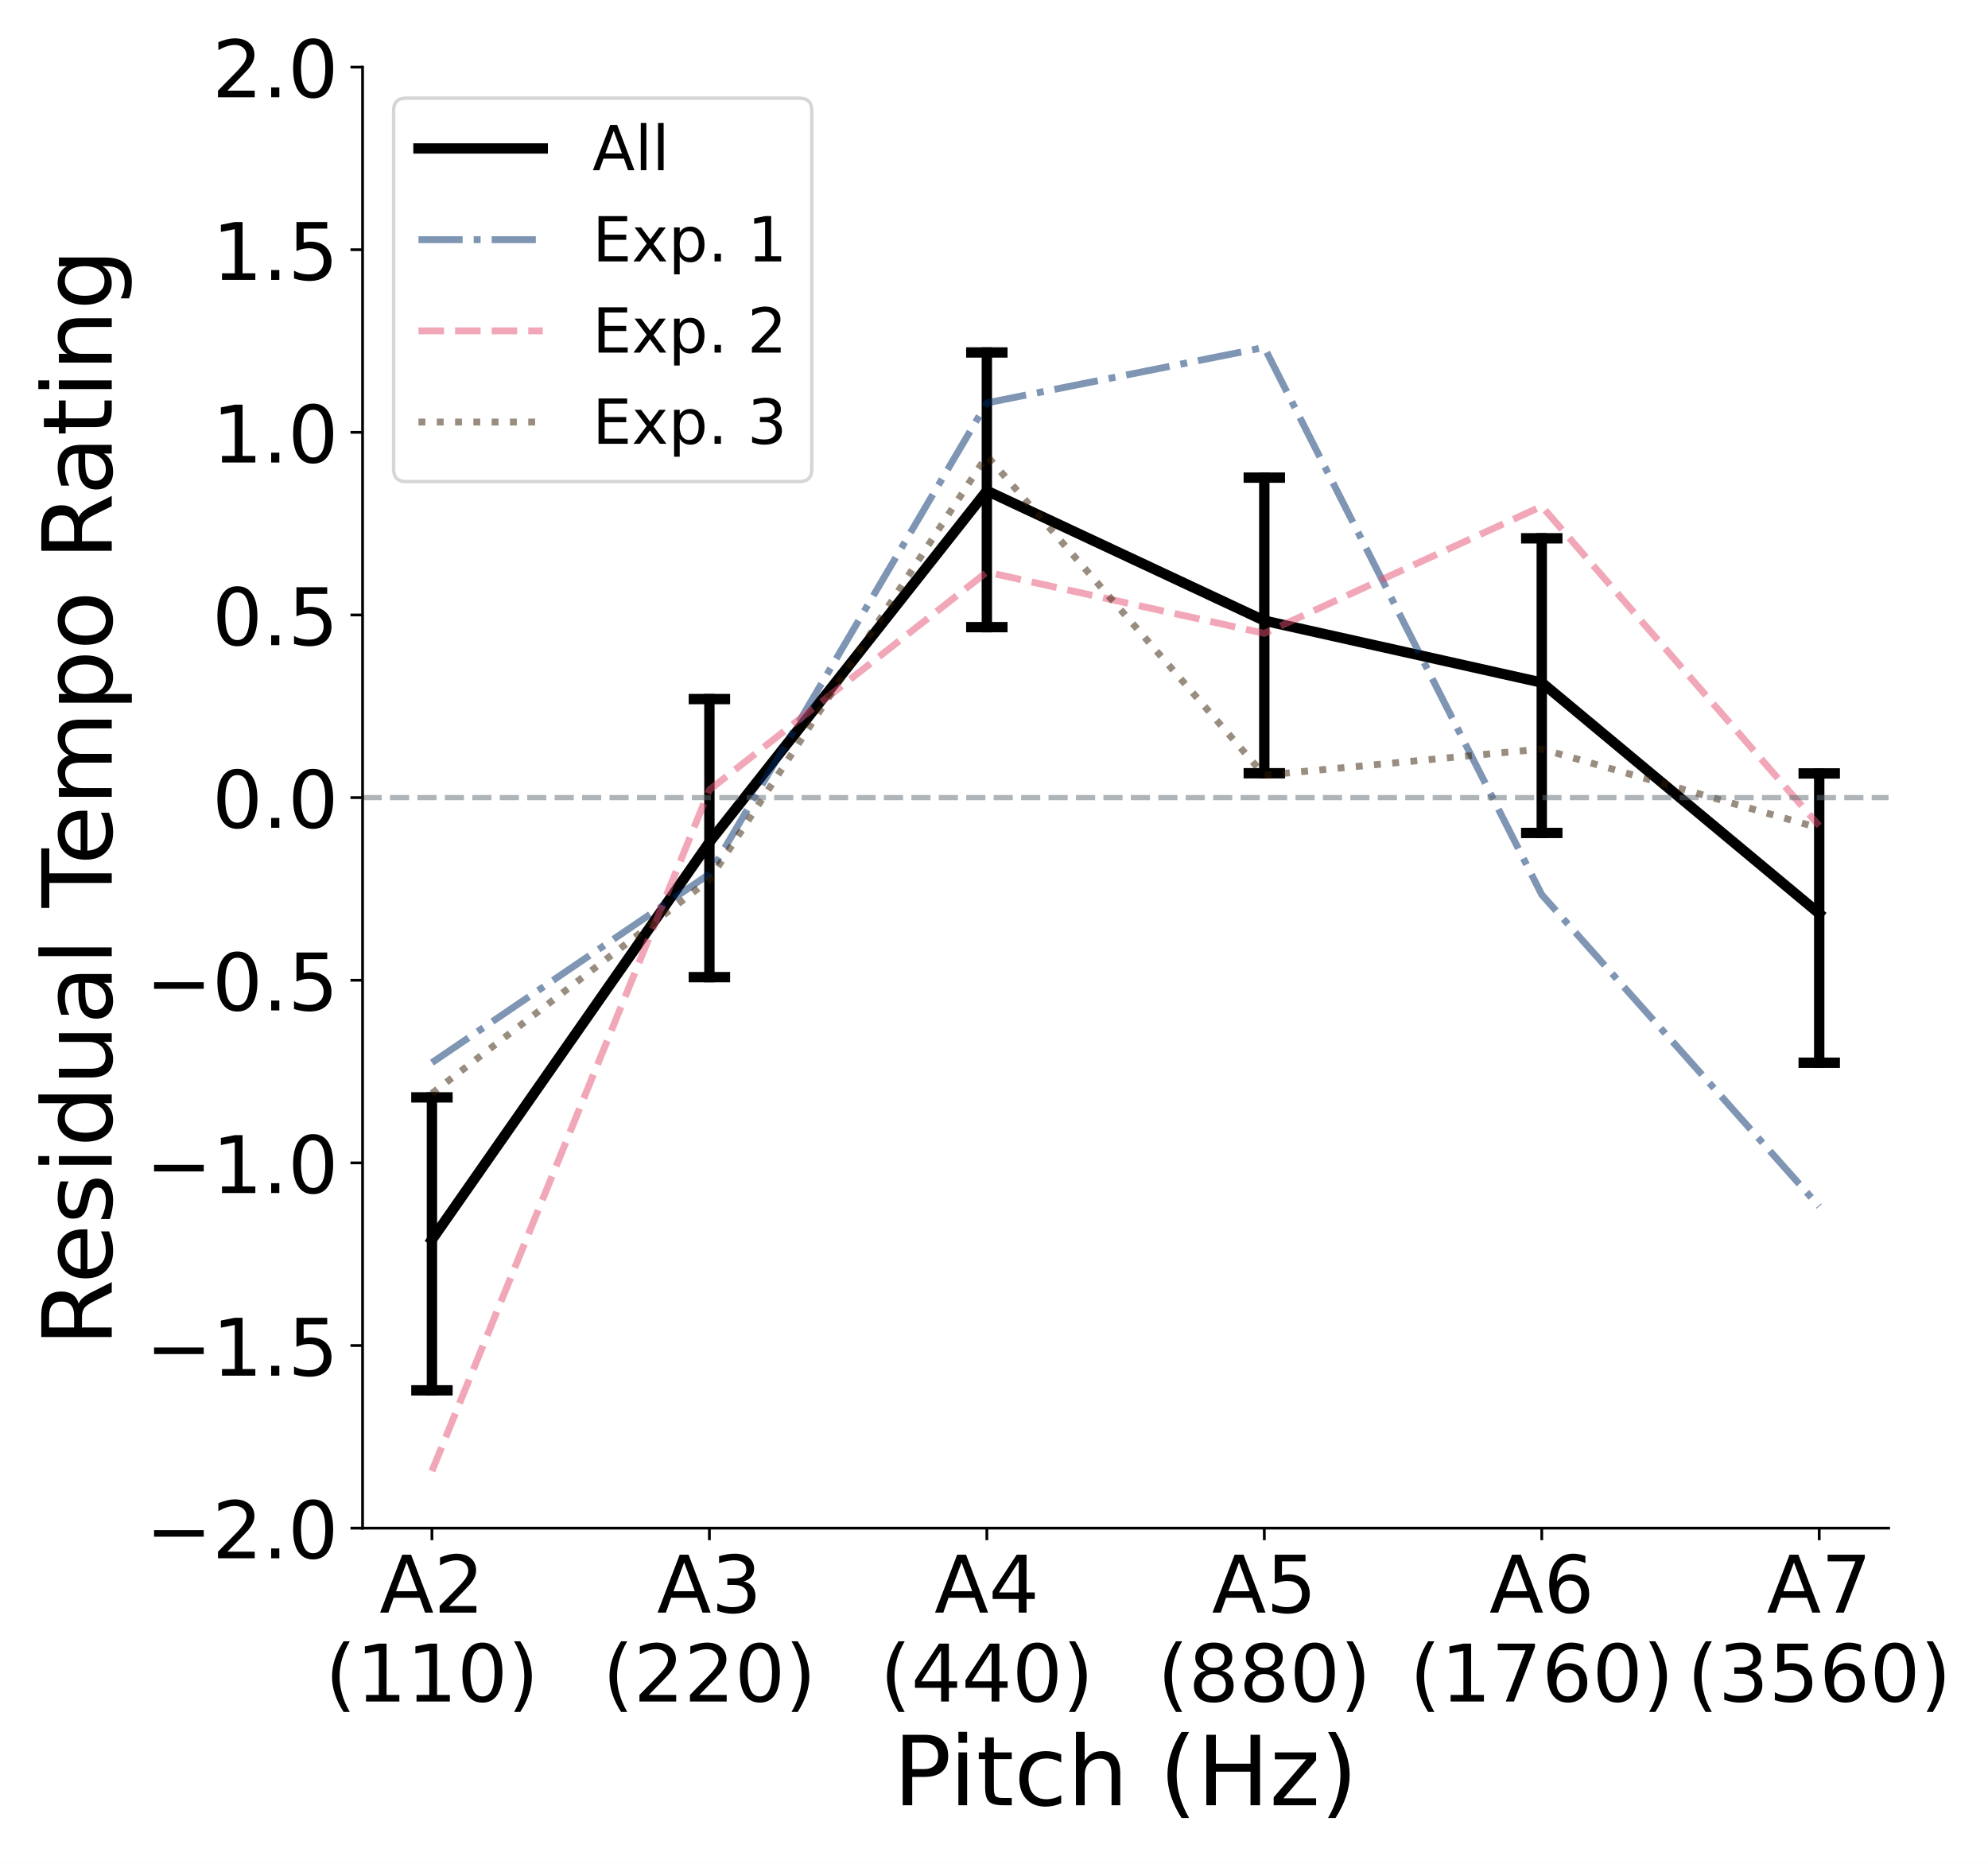
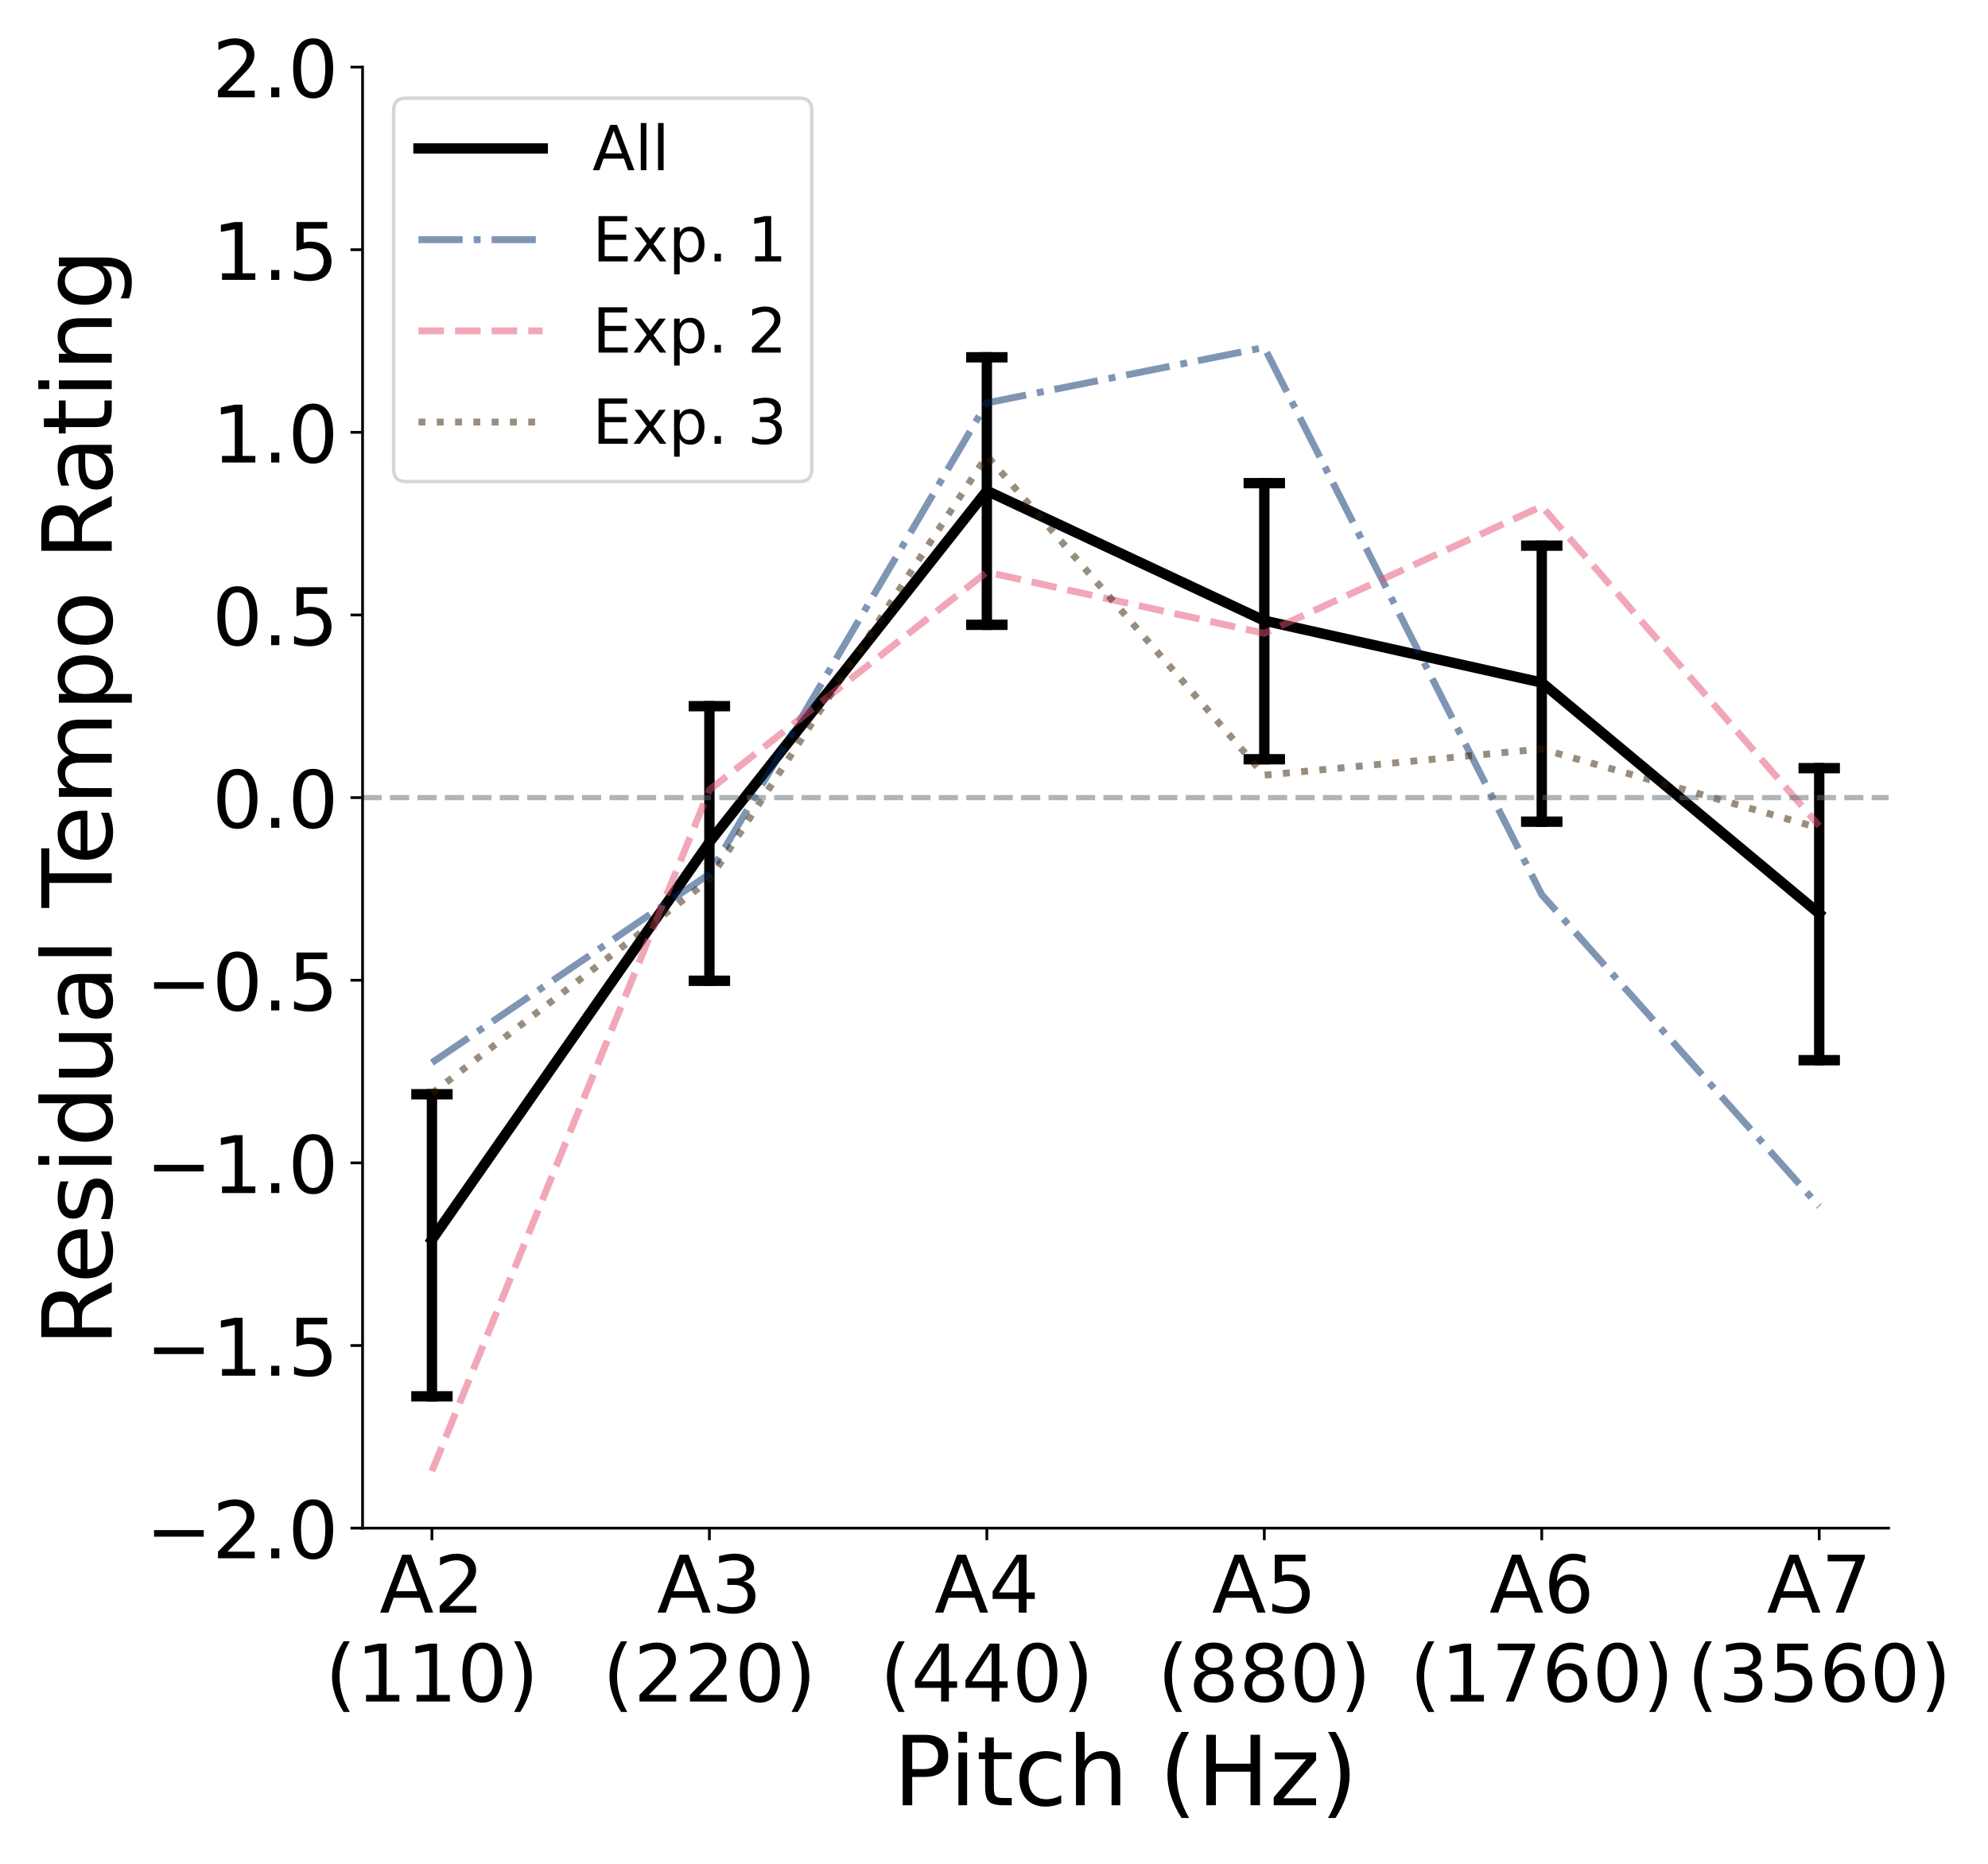
<svg xmlns="http://www.w3.org/2000/svg" xmlns:xlink="http://www.w3.org/1999/xlink" width="576pt" height="540pt" viewBox="0 0 576 540" version="1.1">
  <defs>
    <style type="text/css">*{stroke-linejoin: round; stroke-linecap: butt}</style>
  </defs>
  <g id="figure_1">
    <g id="patch_1">
      <path d="M 0 540  L 576 540  L 576 0  L 0 0  z " style="fill: #ffffff" />
    </g>
    <g id="axes_1">
      <g id="patch_2">
        <path d="M 105.05 442.744  L 547.196 442.744  L 547.196 19.44  L 105.05 19.44  z " style="fill: #ffffff" />
      </g>
      <g id="matplotlib.axis_1">
        <g id="xtick_1">
          <g id="line2d_1">
            <defs>
-               <path id="m4b04a10331" d="M 0 0  L 0 3.5  " style="stroke: #000000; stroke-width: 0.8" />
+               <path id="m1f79879d23" d="M 0 0  L 0 3.5  " style="stroke: #000000; stroke-width: 0.8" />
            </defs>
            <g>
-               <use xlink:href="#m4b04a10331" x="125.148" y="442.744" style="stroke: #000000; stroke-width: 0.8" />
+               <use xlink:href="#m1f79879d23" x="125.148" y="442.744" style="stroke: #000000; stroke-width: 0.8" />
            </g>
          </g>
          <g id="text_1">
            <g transform="translate(109.9639 467.2204) scale(0.23 -0.23)">
              <defs>
                <path id="DejaVuSans-41" d="M 2188 4044  L 1331 1722  L 3047 1722  L 2188 4044  z M 1831 4666  L 2547 4666  L 4325 0  L 3669 0  L 3244 1197  L 1141 1197  L 716 0  L 50 0  L 1831 4666  z " transform="scale(0.015625)" />
                <path id="DejaVuSans-32" d="M 1228 531  L 3431 531  L 3431 0  L 469 0  L 469 531  Q 828 903 1448 1529  Q 2069 2156 2228 2338  Q 2531 2678 2651 2914  Q 2772 3150 2772 3378  Q 2772 3750 2511 3984  Q 2250 4219 1831 4219  Q 1534 4219 1204 4116  Q 875 4013 500 3803  L 500 4441  Q 881 4594 1212 4672  Q 1544 4750 1819 4750  Q 2544 4750 2975 4387  Q 3406 4025 3406 3419  Q 3406 3131 3298 2873  Q 3191 2616 2906 2266  Q 2828 2175 2409 1742  Q 1991 1309 1228 531  z " transform="scale(0.015625)" />
              </defs>
              <use xlink:href="#DejaVuSans-41" />
              <use xlink:href="#DejaVuSans-32" x="68.408" />
            </g>
            <g transform="translate(94.22332 492.9754) scale(0.23 -0.23)">
              <defs>
                <path id="DejaVuSans-28" d="M 1984 4856  Q 1566 4138 1362 3434  Q 1159 2731 1159 2009  Q 1159 1288 1364 580  Q 1569 -128 1984 -844  L 1484 -844  Q 1016 -109 783 600  Q 550 1309 550 2009  Q 550 2706 781 3412  Q 1013 4119 1484 4856  L 1984 4856  z " transform="scale(0.015625)" />
                <path id="DejaVuSans-31" d="M 794 531  L 1825 531  L 1825 4091  L 703 3866  L 703 4441  L 1819 4666  L 2450 4666  L 2450 531  L 3481 531  L 3481 0  L 794 0  L 794 531  z " transform="scale(0.015625)" />
                <path id="DejaVuSans-30" d="M 2034 4250  Q 1547 4250 1301 3770  Q 1056 3291 1056 2328  Q 1056 1369 1301 889  Q 1547 409 2034 409  Q 2525 409 2770 889  Q 3016 1369 3016 2328  Q 3016 3291 2770 3770  Q 2525 4250 2034 4250  z M 2034 4750  Q 2819 4750 3233 4129  Q 3647 3509 3647 2328  Q 3647 1150 3233 529  Q 2819 -91 2034 -91  Q 1250 -91 836 529  Q 422 1150 422 2328  Q 422 3509 836 4129  Q 1250 4750 2034 4750  z " transform="scale(0.015625)" />
                <path id="DejaVuSans-29" d="M 513 4856  L 1013 4856  Q 1481 4119 1714 3412  Q 1947 2706 1947 2009  Q 1947 1309 1714 600  Q 1481 -109 1013 -844  L 513 -844  Q 928 -128 1133 580  Q 1338 1288 1338 2009  Q 1338 2731 1133 3434  Q 928 4138 513 4856  z " transform="scale(0.015625)" />
              </defs>
              <use xlink:href="#DejaVuSans-28" />
              <use xlink:href="#DejaVuSans-31" x="39.014" />
              <use xlink:href="#DejaVuSans-31" x="102.637" />
              <use xlink:href="#DejaVuSans-30" x="166.26" />
              <use xlink:href="#DejaVuSans-29" x="229.883" />
            </g>
          </g>
        </g>
        <g id="xtick_2">
          <g id="line2d_2">
            <g>
-               <use xlink:href="#m4b04a10331" x="205.538" y="442.744" style="stroke: #000000; stroke-width: 0.8" />
+               <use xlink:href="#m1f79879d23" x="205.538" y="442.744" style="stroke: #000000; stroke-width: 0.8" />
            </g>
          </g>
          <g id="text_2">
            <g transform="translate(190.3541 467.2204) scale(0.23 -0.23)">
              <defs>
                <path id="DejaVuSans-33" d="M 2597 2516  Q 3050 2419 3304 2112  Q 3559 1806 3559 1356  Q 3559 666 3084 287  Q 2609 -91 1734 -91  Q 1441 -91 1130 -33  Q 819 25 488 141  L 488 750  Q 750 597 1062 519  Q 1375 441 1716 441  Q 2309 441 2620 675  Q 2931 909 2931 1356  Q 2931 1769 2642 2001  Q 2353 2234 1838 2234  L 1294 2234  L 1294 2753  L 1863 2753  Q 2328 2753 2575 2939  Q 2822 3125 2822 3475  Q 2822 3834 2567 4026  Q 2313 4219 1838 4219  Q 1578 4219 1281 4162  Q 984 4106 628 3988  L 628 4550  Q 988 4650 1302 4700  Q 1616 4750 1894 4750  Q 2613 4750 3031 4423  Q 3450 4097 3450 3541  Q 3450 3153 3228 2886  Q 3006 2619 2597 2516  z " transform="scale(0.015625)" />
              </defs>
              <use xlink:href="#DejaVuSans-41" />
              <use xlink:href="#DejaVuSans-33" x="68.408" />
            </g>
            <g transform="translate(174.6135 492.9754) scale(0.23 -0.23)">
              <use xlink:href="#DejaVuSans-28" />
              <use xlink:href="#DejaVuSans-32" x="39.014" />
              <use xlink:href="#DejaVuSans-32" x="102.637" />
              <use xlink:href="#DejaVuSans-30" x="166.26" />
              <use xlink:href="#DejaVuSans-29" x="229.883" />
            </g>
          </g>
        </g>
        <g id="xtick_3">
          <g id="line2d_3">
            <g>
-               <use xlink:href="#m4b04a10331" x="285.928" y="442.744" style="stroke: #000000; stroke-width: 0.8" />
+               <use xlink:href="#m1f79879d23" x="285.928" y="442.744" style="stroke: #000000; stroke-width: 0.8" />
            </g>
          </g>
          <g id="text_3">
            <g transform="translate(270.7443 467.2204) scale(0.23 -0.23)">
              <defs>
                <path id="DejaVuSans-34" d="M 2419 4116  L 825 1625  L 2419 1625  L 2419 4116  z M 2253 4666  L 3047 4666  L 3047 1625  L 3713 1625  L 3713 1100  L 3047 1100  L 3047 0  L 2419 0  L 2419 1100  L 313 1100  L 313 1709  L 2253 4666  z " transform="scale(0.015625)" />
              </defs>
              <use xlink:href="#DejaVuSans-41" />
              <use xlink:href="#DejaVuSans-34" x="68.408" />
            </g>
            <g transform="translate(255.0037 492.9754) scale(0.23 -0.23)">
              <use xlink:href="#DejaVuSans-28" />
              <use xlink:href="#DejaVuSans-34" x="39.014" />
              <use xlink:href="#DejaVuSans-34" x="102.637" />
              <use xlink:href="#DejaVuSans-30" x="166.26" />
              <use xlink:href="#DejaVuSans-29" x="229.883" />
            </g>
          </g>
        </g>
        <g id="xtick_4">
          <g id="line2d_4">
            <g>
-               <use xlink:href="#m4b04a10331" x="366.318" y="442.744" style="stroke: #000000; stroke-width: 0.8" />
+               <use xlink:href="#m1f79879d23" x="366.318" y="442.744" style="stroke: #000000; stroke-width: 0.8" />
            </g>
          </g>
          <g id="text_4">
            <g transform="translate(351.1344 467.2204) scale(0.23 -0.23)">
              <defs>
                <path id="DejaVuSans-35" d="M 691 4666  L 3169 4666  L 3169 4134  L 1269 4134  L 1269 2991  Q 1406 3038 1543 3061  Q 1681 3084 1819 3084  Q 2600 3084 3056 2656  Q 3513 2228 3513 1497  Q 3513 744 3044 326  Q 2575 -91 1722 -91  Q 1428 -91 1123 -41  Q 819 9 494 109  L 494 744  Q 775 591 1075 516  Q 1375 441 1709 441  Q 2250 441 2565 725  Q 2881 1009 2881 1497  Q 2881 1984 2565 2268  Q 2250 2553 1709 2553  Q 1456 2553 1204 2497  Q 953 2441 691 2322  L 691 4666  z " transform="scale(0.015625)" />
              </defs>
              <use xlink:href="#DejaVuSans-41" />
              <use xlink:href="#DejaVuSans-35" x="68.408" />
            </g>
            <g transform="translate(335.3938 492.9754) scale(0.23 -0.23)">
              <defs>
                <path id="DejaVuSans-38" d="M 2034 2216  Q 1584 2216 1326 1975  Q 1069 1734 1069 1313  Q 1069 891 1326 650  Q 1584 409 2034 409  Q 2484 409 2743 651  Q 3003 894 3003 1313  Q 3003 1734 2745 1975  Q 2488 2216 2034 2216  z M 1403 2484  Q 997 2584 770 2862  Q 544 3141 544 3541  Q 544 4100 942 4425  Q 1341 4750 2034 4750  Q 2731 4750 3128 4425  Q 3525 4100 3525 3541  Q 3525 3141 3298 2862  Q 3072 2584 2669 2484  Q 3125 2378 3379 2068  Q 3634 1759 3634 1313  Q 3634 634 3220 271  Q 2806 -91 2034 -91  Q 1263 -91 848 271  Q 434 634 434 1313  Q 434 1759 690 2068  Q 947 2378 1403 2484  z M 1172 3481  Q 1172 3119 1398 2916  Q 1625 2713 2034 2713  Q 2441 2713 2670 2916  Q 2900 3119 2900 3481  Q 2900 3844 2670 4047  Q 2441 4250 2034 4250  Q 1625 4250 1398 4047  Q 1172 3844 1172 3481  z " transform="scale(0.015625)" />
              </defs>
              <use xlink:href="#DejaVuSans-28" />
              <use xlink:href="#DejaVuSans-38" x="39.014" />
              <use xlink:href="#DejaVuSans-38" x="102.637" />
              <use xlink:href="#DejaVuSans-30" x="166.26" />
              <use xlink:href="#DejaVuSans-29" x="229.883" />
            </g>
          </g>
        </g>
        <g id="xtick_5">
          <g id="line2d_5">
            <g>
-               <use xlink:href="#m4b04a10331" x="446.708" y="442.744" style="stroke: #000000; stroke-width: 0.8" />
+               <use xlink:href="#m1f79879d23" x="446.708" y="442.744" style="stroke: #000000; stroke-width: 0.8" />
            </g>
          </g>
          <g id="text_5">
            <g transform="translate(431.5246 467.2204) scale(0.23 -0.23)">
              <defs>
                <path id="DejaVuSans-36" d="M 2113 2584  Q 1688 2584 1439 2293  Q 1191 2003 1191 1497  Q 1191 994 1439 701  Q 1688 409 2113 409  Q 2538 409 2786 701  Q 3034 994 3034 1497  Q 3034 2003 2786 2293  Q 2538 2584 2113 2584  z M 3366 4563  L 3366 3988  Q 3128 4100 2886 4159  Q 2644 4219 2406 4219  Q 1781 4219 1451 3797  Q 1122 3375 1075 2522  Q 1259 2794 1537 2939  Q 1816 3084 2150 3084  Q 2853 3084 3261 2657  Q 3669 2231 3669 1497  Q 3669 778 3244 343  Q 2819 -91 2113 -91  Q 1303 -91 875 529  Q 447 1150 447 2328  Q 447 3434 972 4092  Q 1497 4750 2381 4750  Q 2619 4750 2861 4703  Q 3103 4656 3366 4563  z " transform="scale(0.015625)" />
              </defs>
              <use xlink:href="#DejaVuSans-41" />
              <use xlink:href="#DejaVuSans-36" x="68.408" />
            </g>
            <g transform="translate(408.4671 492.9754) scale(0.23 -0.23)">
              <defs>
                <path id="DejaVuSans-37" d="M 525 4666  L 3525 4666  L 3525 4397  L 1831 0  L 1172 0  L 2766 4134  L 525 4134  L 525 4666  z " transform="scale(0.015625)" />
              </defs>
              <use xlink:href="#DejaVuSans-28" />
              <use xlink:href="#DejaVuSans-31" x="39.014" />
              <use xlink:href="#DejaVuSans-37" x="102.637" />
              <use xlink:href="#DejaVuSans-36" x="166.26" />
              <use xlink:href="#DejaVuSans-30" x="229.883" />
              <use xlink:href="#DejaVuSans-29" x="293.506" />
            </g>
          </g>
        </g>
        <g id="xtick_6">
          <g id="line2d_6">
            <g>
-               <use xlink:href="#m4b04a10331" x="527.098" y="442.744" style="stroke: #000000; stroke-width: 0.8" />
+               <use xlink:href="#m1f79879d23" x="527.098" y="442.744" style="stroke: #000000; stroke-width: 0.8" />
            </g>
          </g>
          <g id="text_6">
            <g transform="translate(511.9148 467.2204) scale(0.23 -0.23)">
              <use xlink:href="#DejaVuSans-41" />
              <use xlink:href="#DejaVuSans-37" x="68.408" />
            </g>
            <g transform="translate(488.8573 492.9754) scale(0.23 -0.23)">
              <use xlink:href="#DejaVuSans-28" />
              <use xlink:href="#DejaVuSans-33" x="39.014" />
              <use xlink:href="#DejaVuSans-35" x="102.637" />
              <use xlink:href="#DejaVuSans-36" x="166.26" />
              <use xlink:href="#DejaVuSans-30" x="229.883" />
              <use xlink:href="#DejaVuSans-29" x="293.506" />
            </g>
          </g>
        </g>
        <g id="text_7">
          <g transform="translate(258.7983 523.0343) scale(0.28 -0.28)">
            <defs>
              <path id="DejaVuSans-50" d="M 1259 4147  L 1259 2394  L 2053 2394  Q 2494 2394 2734 2622  Q 2975 2850 2975 3272  Q 2975 3691 2734 3919  Q 2494 4147 2053 4147  L 1259 4147  z M 628 4666  L 2053 4666  Q 2838 4666 3239 4311  Q 3641 3956 3641 3272  Q 3641 2581 3239 2228  Q 2838 1875 2053 1875  L 1259 1875  L 1259 0  L 628 0  L 628 4666  z " transform="scale(0.015625)" />
              <path id="DejaVuSans-69" d="M 603 3500  L 1178 3500  L 1178 0  L 603 0  L 603 3500  z M 603 4863  L 1178 4863  L 1178 4134  L 603 4134  L 603 4863  z " transform="scale(0.015625)" />
              <path id="DejaVuSans-74" d="M 1172 4494  L 1172 3500  L 2356 3500  L 2356 3053  L 1172 3053  L 1172 1153  Q 1172 725 1289 603  Q 1406 481 1766 481  L 2356 481  L 2356 0  L 1766 0  Q 1100 0 847 248  Q 594 497 594 1153  L 594 3053  L 172 3053  L 172 3500  L 594 3500  L 594 4494  L 1172 4494  z " transform="scale(0.015625)" />
              <path id="DejaVuSans-63" d="M 3122 3366  L 3122 2828  Q 2878 2963 2633 3030  Q 2388 3097 2138 3097  Q 1578 3097 1268 2742  Q 959 2388 959 1747  Q 959 1106 1268 751  Q 1578 397 2138 397  Q 2388 397 2633 464  Q 2878 531 3122 666  L 3122 134  Q 2881 22 2623 -34  Q 2366 -91 2075 -91  Q 1284 -91 818 406  Q 353 903 353 1747  Q 353 2603 823 3093  Q 1294 3584 2113 3584  Q 2378 3584 2631 3529  Q 2884 3475 3122 3366  z " transform="scale(0.015625)" />
              <path id="DejaVuSans-68" d="M 3513 2113  L 3513 0  L 2938 0  L 2938 2094  Q 2938 2591 2744 2837  Q 2550 3084 2163 3084  Q 1697 3084 1428 2787  Q 1159 2491 1159 1978  L 1159 0  L 581 0  L 581 4863  L 1159 4863  L 1159 2956  Q 1366 3272 1645 3428  Q 1925 3584 2291 3584  Q 2894 3584 3203 3211  Q 3513 2838 3513 2113  z " transform="scale(0.015625)" />
              <path id="DejaVuSans-20" transform="scale(0.015625)" />
              <path id="DejaVuSans-48" d="M 628 4666  L 1259 4666  L 1259 2753  L 3553 2753  L 3553 4666  L 4184 4666  L 4184 0  L 3553 0  L 3553 2222  L 1259 2222  L 1259 0  L 628 0  L 628 4666  z " transform="scale(0.015625)" />
              <path id="DejaVuSans-7a" d="M 353 3500  L 3084 3500  L 3084 2975  L 922 459  L 3084 459  L 3084 0  L 275 0  L 275 525  L 2438 3041  L 353 3041  L 353 3500  z " transform="scale(0.015625)" />
            </defs>
            <use xlink:href="#DejaVuSans-50" />
            <use xlink:href="#DejaVuSans-69" x="58.053" />
            <use xlink:href="#DejaVuSans-74" x="85.836" />
            <use xlink:href="#DejaVuSans-63" x="125.045" />
            <use xlink:href="#DejaVuSans-68" x="180.025" />
            <use xlink:href="#DejaVuSans-20" x="243.404" />
            <use xlink:href="#DejaVuSans-28" x="275.191" />
            <use xlink:href="#DejaVuSans-48" x="314.205" />
            <use xlink:href="#DejaVuSans-7a" x="389.4" />
            <use xlink:href="#DejaVuSans-29" x="441.891" />
          </g>
        </g>
      </g>
      <g id="matplotlib.axis_2">
        <g id="ytick_1">
          <g id="line2d_7">
            <defs>
-               <path id="m0fff9d76de" d="M 0 0  L -3.5 0  " style="stroke: #000000; stroke-width: 0.8" />
+               <path id="m616f8cba08" d="M 0 0  L -3.5 0  " style="stroke: #000000; stroke-width: 0.8" />
            </defs>
            <g>
-               <use xlink:href="#m0fff9d76de" x="105.05" y="442.744" style="stroke: #000000; stroke-width: 0.8" />
+               <use xlink:href="#m616f8cba08" x="105.05" y="442.744" style="stroke: #000000; stroke-width: 0.8" />
            </g>
          </g>
          <g id="text_8">
            <g transform="translate(42.19953 451.4822) scale(0.23 -0.23)">
              <defs>
                <path id="DejaVuSans-2212" d="M 678 2272  L 4684 2272  L 4684 1741  L 678 1741  L 678 2272  z " transform="scale(0.015625)" />
                <path id="DejaVuSans-2e" d="M 684 794  L 1344 794  L 1344 0  L 684 0  L 684 794  z " transform="scale(0.015625)" />
              </defs>
              <use xlink:href="#DejaVuSans-2212" />
              <use xlink:href="#DejaVuSans-32" x="83.789" />
              <use xlink:href="#DejaVuSans-2e" x="147.412" />
              <use xlink:href="#DejaVuSans-30" x="179.199" />
            </g>
          </g>
        </g>
        <g id="ytick_2">
          <g id="line2d_8">
            <g>
-               <use xlink:href="#m0fff9d76de" x="105.05" y="389.831" style="stroke: #000000; stroke-width: 0.8" />
+               <use xlink:href="#m616f8cba08" x="105.05" y="389.831" style="stroke: #000000; stroke-width: 0.8" />
            </g>
          </g>
          <g id="text_9">
            <g transform="translate(42.19953 398.5692) scale(0.23 -0.23)">
              <use xlink:href="#DejaVuSans-2212" />
              <use xlink:href="#DejaVuSans-31" x="83.789" />
              <use xlink:href="#DejaVuSans-2e" x="147.412" />
              <use xlink:href="#DejaVuSans-35" x="179.199" />
            </g>
          </g>
        </g>
        <g id="ytick_3">
          <g id="line2d_9">
            <g>
-               <use xlink:href="#m0fff9d76de" x="105.05" y="336.918" style="stroke: #000000; stroke-width: 0.8" />
+               <use xlink:href="#m616f8cba08" x="105.05" y="336.918" style="stroke: #000000; stroke-width: 0.8" />
            </g>
          </g>
          <g id="text_10">
            <g transform="translate(42.19953 345.6562) scale(0.23 -0.23)">
              <use xlink:href="#DejaVuSans-2212" />
              <use xlink:href="#DejaVuSans-31" x="83.789" />
              <use xlink:href="#DejaVuSans-2e" x="147.412" />
              <use xlink:href="#DejaVuSans-30" x="179.199" />
            </g>
          </g>
        </g>
        <g id="ytick_4">
          <g id="line2d_10">
            <g>
-               <use xlink:href="#m0fff9d76de" x="105.05" y="284.005" style="stroke: #000000; stroke-width: 0.8" />
+               <use xlink:href="#m616f8cba08" x="105.05" y="284.005" style="stroke: #000000; stroke-width: 0.8" />
            </g>
          </g>
          <g id="text_11">
            <g transform="translate(42.19953 292.7432) scale(0.23 -0.23)">
              <use xlink:href="#DejaVuSans-2212" />
              <use xlink:href="#DejaVuSans-30" x="83.789" />
              <use xlink:href="#DejaVuSans-2e" x="147.412" />
              <use xlink:href="#DejaVuSans-35" x="179.199" />
            </g>
          </g>
        </g>
        <g id="ytick_5">
          <g id="line2d_11">
            <g>
-               <use xlink:href="#m0fff9d76de" x="105.05" y="231.092" style="stroke: #000000; stroke-width: 0.8" />
+               <use xlink:href="#m616f8cba08" x="105.05" y="231.092" style="stroke: #000000; stroke-width: 0.8" />
            </g>
          </g>
          <g id="text_12">
            <g transform="translate(61.47281 239.8302) scale(0.23 -0.23)">
              <use xlink:href="#DejaVuSans-30" />
              <use xlink:href="#DejaVuSans-2e" x="63.623" />
              <use xlink:href="#DejaVuSans-30" x="95.41" />
            </g>
          </g>
        </g>
        <g id="ytick_6">
          <g id="line2d_12">
            <g>
-               <use xlink:href="#m0fff9d76de" x="105.05" y="178.179" style="stroke: #000000; stroke-width: 0.8" />
+               <use xlink:href="#m616f8cba08" x="105.05" y="178.179" style="stroke: #000000; stroke-width: 0.8" />
            </g>
          </g>
          <g id="text_13">
            <g transform="translate(61.47281 186.9172) scale(0.23 -0.23)">
              <use xlink:href="#DejaVuSans-30" />
              <use xlink:href="#DejaVuSans-2e" x="63.623" />
              <use xlink:href="#DejaVuSans-35" x="95.41" />
            </g>
          </g>
        </g>
        <g id="ytick_7">
          <g id="line2d_13">
            <g>
-               <use xlink:href="#m0fff9d76de" x="105.05" y="125.266" style="stroke: #000000; stroke-width: 0.8" />
+               <use xlink:href="#m616f8cba08" x="105.05" y="125.266" style="stroke: #000000; stroke-width: 0.8" />
            </g>
          </g>
          <g id="text_14">
            <g transform="translate(61.47281 134.0042) scale(0.23 -0.23)">
              <use xlink:href="#DejaVuSans-31" />
              <use xlink:href="#DejaVuSans-2e" x="63.623" />
              <use xlink:href="#DejaVuSans-30" x="95.41" />
            </g>
          </g>
        </g>
        <g id="ytick_8">
          <g id="line2d_14">
            <g>
-               <use xlink:href="#m0fff9d76de" x="105.05" y="72.353" style="stroke: #000000; stroke-width: 0.8" />
+               <use xlink:href="#m616f8cba08" x="105.05" y="72.353" style="stroke: #000000; stroke-width: 0.8" />
            </g>
          </g>
          <g id="text_15">
            <g transform="translate(61.47281 81.0912) scale(0.23 -0.23)">
              <use xlink:href="#DejaVuSans-31" />
              <use xlink:href="#DejaVuSans-2e" x="63.623" />
              <use xlink:href="#DejaVuSans-35" x="95.41" />
            </g>
          </g>
        </g>
        <g id="ytick_9">
          <g id="line2d_15">
            <g>
-               <use xlink:href="#m0fff9d76de" x="105.05" y="19.44" style="stroke: #000000; stroke-width: 0.8" />
+               <use xlink:href="#m616f8cba08" x="105.05" y="19.44" style="stroke: #000000; stroke-width: 0.8" />
            </g>
          </g>
          <g id="text_16">
            <g transform="translate(61.47281 28.1782) scale(0.23 -0.23)">
              <use xlink:href="#DejaVuSans-32" />
              <use xlink:href="#DejaVuSans-2e" x="63.623" />
              <use xlink:href="#DejaVuSans-30" x="95.41" />
            </g>
          </g>
        </g>
        <g id="text_17">
          <g transform="translate(32.37641 390.1211) rotate(-90) scale(0.28 -0.28)">
            <defs>
              <path id="DejaVuSans-52" d="M 2841 2188  Q 3044 2119 3236 1894  Q 3428 1669 3622 1275  L 4263 0  L 3584 0  L 2988 1197  Q 2756 1666 2539 1819  Q 2322 1972 1947 1972  L 1259 1972  L 1259 0  L 628 0  L 628 4666  L 2053 4666  Q 2853 4666 3247 4331  Q 3641 3997 3641 3322  Q 3641 2881 3436 2590  Q 3231 2300 2841 2188  z M 1259 4147  L 1259 2491  L 2053 2491  Q 2509 2491 2742 2702  Q 2975 2913 2975 3322  Q 2975 3731 2742 3939  Q 2509 4147 2053 4147  L 1259 4147  z " transform="scale(0.015625)" />
              <path id="DejaVuSans-65" d="M 3597 1894  L 3597 1613  L 953 1613  Q 991 1019 1311 708  Q 1631 397 2203 397  Q 2534 397 2845 478  Q 3156 559 3463 722  L 3463 178  Q 3153 47 2828 -22  Q 2503 -91 2169 -91  Q 1331 -91 842 396  Q 353 884 353 1716  Q 353 2575 817 3079  Q 1281 3584 2069 3584  Q 2775 3584 3186 3129  Q 3597 2675 3597 1894  z M 3022 2063  Q 3016 2534 2758 2815  Q 2500 3097 2075 3097  Q 1594 3097 1305 2825  Q 1016 2553 972 2059  L 3022 2063  z " transform="scale(0.015625)" />
              <path id="DejaVuSans-73" d="M 2834 3397  L 2834 2853  Q 2591 2978 2328 3040  Q 2066 3103 1784 3103  Q 1356 3103 1142 2972  Q 928 2841 928 2578  Q 928 2378 1081 2264  Q 1234 2150 1697 2047  L 1894 2003  Q 2506 1872 2764 1633  Q 3022 1394 3022 966  Q 3022 478 2636 193  Q 2250 -91 1575 -91  Q 1294 -91 989 -36  Q 684 19 347 128  L 347 722  Q 666 556 975 473  Q 1284 391 1588 391  Q 1994 391 2212 530  Q 2431 669 2431 922  Q 2431 1156 2273 1281  Q 2116 1406 1581 1522  L 1381 1569  Q 847 1681 609 1914  Q 372 2147 372 2553  Q 372 3047 722 3315  Q 1072 3584 1716 3584  Q 2034 3584 2315 3537  Q 2597 3491 2834 3397  z " transform="scale(0.015625)" />
              <path id="DejaVuSans-64" d="M 2906 2969  L 2906 4863  L 3481 4863  L 3481 0  L 2906 0  L 2906 525  Q 2725 213 2448 61  Q 2172 -91 1784 -91  Q 1150 -91 751 415  Q 353 922 353 1747  Q 353 2572 751 3078  Q 1150 3584 1784 3584  Q 2172 3584 2448 3432  Q 2725 3281 2906 2969  z M 947 1747  Q 947 1113 1208 752  Q 1469 391 1925 391  Q 2381 391 2643 752  Q 2906 1113 2906 1747  Q 2906 2381 2643 2742  Q 2381 3103 1925 3103  Q 1469 3103 1208 2742  Q 947 2381 947 1747  z " transform="scale(0.015625)" />
              <path id="DejaVuSans-75" d="M 544 1381  L 544 3500  L 1119 3500  L 1119 1403  Q 1119 906 1312 657  Q 1506 409 1894 409  Q 2359 409 2629 706  Q 2900 1003 2900 1516  L 2900 3500  L 3475 3500  L 3475 0  L 2900 0  L 2900 538  Q 2691 219 2414 64  Q 2138 -91 1772 -91  Q 1169 -91 856 284  Q 544 659 544 1381  z M 1991 3584  L 1991 3584  z " transform="scale(0.015625)" />
              <path id="DejaVuSans-61" d="M 2194 1759  Q 1497 1759 1228 1600  Q 959 1441 959 1056  Q 959 750 1161 570  Q 1363 391 1709 391  Q 2188 391 2477 730  Q 2766 1069 2766 1631  L 2766 1759  L 2194 1759  z M 3341 1997  L 3341 0  L 2766 0  L 2766 531  Q 2569 213 2275 61  Q 1981 -91 1556 -91  Q 1019 -91 701 211  Q 384 513 384 1019  Q 384 1609 779 1909  Q 1175 2209 1959 2209  L 2766 2209  L 2766 2266  Q 2766 2663 2505 2880  Q 2244 3097 1772 3097  Q 1472 3097 1187 3025  Q 903 2953 641 2809  L 641 3341  Q 956 3463 1253 3523  Q 1550 3584 1831 3584  Q 2591 3584 2966 3190  Q 3341 2797 3341 1997  z " transform="scale(0.015625)" />
              <path id="DejaVuSans-6c" d="M 603 4863  L 1178 4863  L 1178 0  L 603 0  L 603 4863  z " transform="scale(0.015625)" />
              <path id="DejaVuSans-54" d="M -19 4666  L 3928 4666  L 3928 4134  L 2272 4134  L 2272 0  L 1638 0  L 1638 4134  L -19 4134  L -19 4666  z " transform="scale(0.015625)" />
              <path id="DejaVuSans-6d" d="M 3328 2828  Q 3544 3216 3844 3400  Q 4144 3584 4550 3584  Q 5097 3584 5394 3201  Q 5691 2819 5691 2113  L 5691 0  L 5113 0  L 5113 2094  Q 5113 2597 4934 2840  Q 4756 3084 4391 3084  Q 3944 3084 3684 2787  Q 3425 2491 3425 1978  L 3425 0  L 2847 0  L 2847 2094  Q 2847 2600 2669 2842  Q 2491 3084 2119 3084  Q 1678 3084 1418 2786  Q 1159 2488 1159 1978  L 1159 0  L 581 0  L 581 3500  L 1159 3500  L 1159 2956  Q 1356 3278 1631 3431  Q 1906 3584 2284 3584  Q 2666 3584 2933 3390  Q 3200 3197 3328 2828  z " transform="scale(0.015625)" />
              <path id="DejaVuSans-70" d="M 1159 525  L 1159 -1331  L 581 -1331  L 581 3500  L 1159 3500  L 1159 2969  Q 1341 3281 1617 3432  Q 1894 3584 2278 3584  Q 2916 3584 3314 3078  Q 3713 2572 3713 1747  Q 3713 922 3314 415  Q 2916 -91 2278 -91  Q 1894 -91 1617 61  Q 1341 213 1159 525  z M 3116 1747  Q 3116 2381 2855 2742  Q 2594 3103 2138 3103  Q 1681 3103 1420 2742  Q 1159 2381 1159 1747  Q 1159 1113 1420 752  Q 1681 391 2138 391  Q 2594 391 2855 752  Q 3116 1113 3116 1747  z " transform="scale(0.015625)" />
              <path id="DejaVuSans-6f" d="M 1959 3097  Q 1497 3097 1228 2736  Q 959 2375 959 1747  Q 959 1119 1226 758  Q 1494 397 1959 397  Q 2419 397 2687 759  Q 2956 1122 2956 1747  Q 2956 2369 2687 2733  Q 2419 3097 1959 3097  z M 1959 3584  Q 2709 3584 3137 3096  Q 3566 2609 3566 1747  Q 3566 888 3137 398  Q 2709 -91 1959 -91  Q 1206 -91 779 398  Q 353 888 353 1747  Q 353 2609 779 3096  Q 1206 3584 1959 3584  z " transform="scale(0.015625)" />
              <path id="DejaVuSans-6e" d="M 3513 2113  L 3513 0  L 2938 0  L 2938 2094  Q 2938 2591 2744 2837  Q 2550 3084 2163 3084  Q 1697 3084 1428 2787  Q 1159 2491 1159 1978  L 1159 0  L 581 0  L 581 3500  L 1159 3500  L 1159 2956  Q 1366 3272 1645 3428  Q 1925 3584 2291 3584  Q 2894 3584 3203 3211  Q 3513 2838 3513 2113  z " transform="scale(0.015625)" />
              <path id="DejaVuSans-67" d="M 2906 1791  Q 2906 2416 2648 2759  Q 2391 3103 1925 3103  Q 1463 3103 1205 2759  Q 947 2416 947 1791  Q 947 1169 1205 825  Q 1463 481 1925 481  Q 2391 481 2648 825  Q 2906 1169 2906 1791  z M 3481 434  Q 3481 -459 3084 -895  Q 2688 -1331 1869 -1331  Q 1566 -1331 1297 -1286  Q 1028 -1241 775 -1147  L 775 -588  Q 1028 -725 1275 -790  Q 1522 -856 1778 -856  Q 2344 -856 2625 -561  Q 2906 -266 2906 331  L 2906 616  Q 2728 306 2450 153  Q 2172 0 1784 0  Q 1141 0 747 490  Q 353 981 353 1791  Q 353 2603 747 3093  Q 1141 3584 1784 3584  Q 2172 3584 2450 3431  Q 2728 3278 2906 2969  L 2906 3500  L 3481 3500  L 3481 434  z " transform="scale(0.015625)" />
            </defs>
            <use xlink:href="#DejaVuSans-52" />
            <use xlink:href="#DejaVuSans-65" x="64.982" />
            <use xlink:href="#DejaVuSans-73" x="126.506" />
            <use xlink:href="#DejaVuSans-69" x="178.605" />
            <use xlink:href="#DejaVuSans-64" x="206.389" />
            <use xlink:href="#DejaVuSans-75" x="269.865" />
            <use xlink:href="#DejaVuSans-61" x="333.244" />
            <use xlink:href="#DejaVuSans-6c" x="394.523" />
            <use xlink:href="#DejaVuSans-20" x="422.307" />
            <use xlink:href="#DejaVuSans-54" x="454.094" />
            <use xlink:href="#DejaVuSans-65" x="498.178" />
            <use xlink:href="#DejaVuSans-6d" x="559.701" />
            <use xlink:href="#DejaVuSans-70" x="657.113" />
            <use xlink:href="#DejaVuSans-6f" x="720.59" />
            <use xlink:href="#DejaVuSans-20" x="781.771" />
            <use xlink:href="#DejaVuSans-52" x="813.559" />
            <use xlink:href="#DejaVuSans-61" x="880.791" />
            <use xlink:href="#DejaVuSans-74" x="942.07" />
            <use xlink:href="#DejaVuSans-69" x="981.279" />
            <use xlink:href="#DejaVuSans-6e" x="1009.062" />
            <use xlink:href="#DejaVuSans-67" x="1072.441" />
          </g>
        </g>
      </g>
      <g id="line2d_16">
-         <path d="M 125.148 359.164  L 205.538 244.016  L 285.928 142.199  L 366.318 179.821  L 446.708 197.766  L 527.098 264.683  " clip-path="url(#pbf759d2bc0)" style="fill: none; stroke: #000000; stroke-width: 3; stroke-linecap: square" />
+         <path d="M 125.148 359.164  L 205.538 244.016  L 285.928 142.199  L 366.318 179.821  L 446.708 197.766  L 527.098 264.683  " clip-path="url(#pf89b203388)" style="fill: none; stroke: #000000; stroke-width: 3; stroke-linecap: square" />
      </g>
      <g id="LineCollection_1">
-         <path d="M 125.148 402.82  L 125.148 317.945  " clip-path="url(#pbf759d2bc0)" style="fill: none; stroke: #000000; stroke-width: 3; stroke-linecap: square" />
-         <path d="M 205.538 283.106  L 205.538 202.546  " clip-path="url(#pbf759d2bc0)" style="fill: none; stroke: #000000; stroke-width: 3; stroke-linecap: square" />
-         <path d="M 285.928 181.698  L 285.928 102.125  " clip-path="url(#pbf759d2bc0)" style="fill: none; stroke: #000000; stroke-width: 3; stroke-linecap: square" />
-         <path d="M 366.318 224.03  L 366.318 138.39  " clip-path="url(#pbf759d2bc0)" style="fill: none; stroke: #000000; stroke-width: 3; stroke-linecap: square" />
-         <path d="M 446.708 241.329  L 446.708 155.967  " clip-path="url(#pbf759d2bc0)" style="fill: none; stroke: #000000; stroke-width: 3; stroke-linecap: square" />
-         <path d="M 527.098 307.909  L 527.098 224.085  " clip-path="url(#pbf759d2bc0)" style="fill: none; stroke: #000000; stroke-width: 3; stroke-linecap: square" />
+         <path d="M 125.148 404.557  L 125.148 317.037  " clip-path="url(#pf89b203388)" style="fill: none; stroke: #000000; stroke-width: 3; stroke-linecap: square" />
+         <path d="M 205.538 284.159  L 205.538 204.605  " clip-path="url(#pf89b203388)" style="fill: none; stroke: #000000; stroke-width: 3; stroke-linecap: square" />
+         <path d="M 285.928 181.028  L 285.928 103.521  " clip-path="url(#pf89b203388)" style="fill: none; stroke: #000000; stroke-width: 3; stroke-linecap: square" />
+         <path d="M 366.318 219.982  L 366.318 139.98  " clip-path="url(#pf89b203388)" style="fill: none; stroke: #000000; stroke-width: 3; stroke-linecap: square" />
+         <path d="M 446.708 238.067  L 446.708 158.092  " clip-path="url(#pf89b203388)" style="fill: none; stroke: #000000; stroke-width: 3; stroke-linecap: square" />
+         <path d="M 527.098 307.168  L 527.098 222.561  " clip-path="url(#pf89b203388)" style="fill: none; stroke: #000000; stroke-width: 3; stroke-linecap: square" />
      </g>
      <g id="line2d_17">
        <defs>
-           <path id="md6e22a4dda" d="M 6 0  L -6 -0  " style="stroke: #000000; stroke-width: 3" />
+           <path id="m34a57e59b8" d="M 6 0  L -6 -0  " style="stroke: #000000; stroke-width: 3" />
        </defs>
-         <g clip-path="url(#pbf759d2bc0)">
-           <use xlink:href="#md6e22a4dda" x="125.148" y="402.82" style="stroke: #000000; stroke-width: 3" />
-           <use xlink:href="#md6e22a4dda" x="205.538" y="283.106" style="stroke: #000000; stroke-width: 3" />
-           <use xlink:href="#md6e22a4dda" x="285.928" y="181.698" style="stroke: #000000; stroke-width: 3" />
-           <use xlink:href="#md6e22a4dda" x="366.318" y="224.03" style="stroke: #000000; stroke-width: 3" />
-           <use xlink:href="#md6e22a4dda" x="446.708" y="241.329" style="stroke: #000000; stroke-width: 3" />
-           <use xlink:href="#md6e22a4dda" x="527.098" y="307.909" style="stroke: #000000; stroke-width: 3" />
+         <g clip-path="url(#pf89b203388)">
+           <use xlink:href="#m34a57e59b8" x="125.148" y="404.557" style="stroke: #000000; stroke-width: 3" />
+           <use xlink:href="#m34a57e59b8" x="205.538" y="284.159" style="stroke: #000000; stroke-width: 3" />
+           <use xlink:href="#m34a57e59b8" x="285.928" y="181.028" style="stroke: #000000; stroke-width: 3" />
+           <use xlink:href="#m34a57e59b8" x="366.318" y="219.982" style="stroke: #000000; stroke-width: 3" />
+           <use xlink:href="#m34a57e59b8" x="446.708" y="238.067" style="stroke: #000000; stroke-width: 3" />
+           <use xlink:href="#m34a57e59b8" x="527.098" y="307.168" style="stroke: #000000; stroke-width: 3" />
        </g>
      </g>
      <g id="line2d_18">
-         <g clip-path="url(#pbf759d2bc0)">
-           <use xlink:href="#md6e22a4dda" x="125.148" y="317.945" style="stroke: #000000; stroke-width: 3" />
-           <use xlink:href="#md6e22a4dda" x="205.538" y="202.546" style="stroke: #000000; stroke-width: 3" />
-           <use xlink:href="#md6e22a4dda" x="285.928" y="102.125" style="stroke: #000000; stroke-width: 3" />
-           <use xlink:href="#md6e22a4dda" x="366.318" y="138.39" style="stroke: #000000; stroke-width: 3" />
-           <use xlink:href="#md6e22a4dda" x="446.708" y="155.967" style="stroke: #000000; stroke-width: 3" />
-           <use xlink:href="#md6e22a4dda" x="527.098" y="224.085" style="stroke: #000000; stroke-width: 3" />
+         <g clip-path="url(#pf89b203388)">
+           <use xlink:href="#m34a57e59b8" x="125.148" y="317.037" style="stroke: #000000; stroke-width: 3" />
+           <use xlink:href="#m34a57e59b8" x="205.538" y="204.605" style="stroke: #000000; stroke-width: 3" />
+           <use xlink:href="#m34a57e59b8" x="285.928" y="103.521" style="stroke: #000000; stroke-width: 3" />
+           <use xlink:href="#m34a57e59b8" x="366.318" y="139.98" style="stroke: #000000; stroke-width: 3" />
+           <use xlink:href="#m34a57e59b8" x="446.708" y="158.092" style="stroke: #000000; stroke-width: 3" />
+           <use xlink:href="#m34a57e59b8" x="527.098" y="222.561" style="stroke: #000000; stroke-width: 3" />
        </g>
      </g>
      <g id="line2d_19">
-         <path d="M 125.148 307.887  L 205.538 253.229  L 285.928 116.731  L 366.318 100.661  L 446.708 259.209  L 527.098 349.538  " clip-path="url(#pbf759d2bc0)" style="fill: none; stroke-dasharray: 12.8,3.2,2,3.2; stroke-dashoffset: 0; stroke: #002c6a; stroke-opacity: 0.5; stroke-width: 2" />
+         <path d="M 125.148 307.887  L 205.538 253.229  L 285.928 116.731  L 366.318 100.661  L 446.708 259.209  L 527.098 349.538  " clip-path="url(#pf89b203388)" style="fill: none; stroke-dasharray: 12.8,3.2,2,3.2; stroke-dashoffset: 0; stroke: #002c6a; stroke-opacity: 0.5; stroke-width: 2" />
      </g>
      <g id="line2d_20">
-         <path d="M 125.148 426.214  L 205.538 228.849  L 285.928 165.745  L 366.318 183.506  L 446.708 146.678  L 527.098 239.289  " clip-path="url(#pbf759d2bc0)" style="fill: none; stroke-dasharray: 7.4,3.2; stroke-dashoffset: 0; stroke: #e45171; stroke-opacity: 0.5; stroke-width: 2" />
+         <path d="M 125.148 426.214  L 205.538 228.849  L 285.928 165.745  L 366.318 183.506  L 446.708 146.678  L 527.098 239.289  " clip-path="url(#pf89b203388)" style="fill: none; stroke-dasharray: 7.4,3.2; stroke-dashoffset: 0; stroke: #e45171; stroke-opacity: 0.5; stroke-width: 2" />
      </g>
      <g id="line2d_21">
-         <path d="M 125.148 316.785  L 205.538 254.893  L 285.928 132.031  L 366.318 224.593  L 446.708 217.002  L 527.098 239.91  " clip-path="url(#pbf759d2bc0)" style="fill: none; stroke-dasharray: 2,3.3; stroke-dashoffset: 0; stroke: #341c02; stroke-opacity: 0.5; stroke-width: 2" />
+         <path d="M 125.148 316.785  L 205.538 254.893  L 285.928 132.031  L 366.318 224.593  L 446.708 217.002  L 527.098 239.91  " clip-path="url(#pf89b203388)" style="fill: none; stroke-dasharray: 2,3.3; stroke-dashoffset: 0; stroke: #341c02; stroke-opacity: 0.5; stroke-width: 2" />
      </g>
      <g id="line2d_22">
-         <path d="M 105.05 231.092  L 547.196 231.092  " clip-path="url(#pbf759d2bc0)" style="fill: none; stroke-dasharray: 5.55,2.4; stroke-dashoffset: 0; stroke: #5e6a71; stroke-opacity: 0.5; stroke-width: 1.5" />
+         <path d="M 105.05 231.092  L 547.196 231.092  " clip-path="url(#pf89b203388)" style="fill: none; stroke-dasharray: 5.55,2.4; stroke-dashoffset: 0; stroke: #5e6a71; stroke-opacity: 0.5; stroke-width: 1.5" />
      </g>
      <g id="line2d_23" />
      <g id="patch_3">
        <path d="M 105.05 442.744  L 105.05 19.44  " style="fill: none; stroke: #000000; stroke-width: 0.8; stroke-linejoin: miter; stroke-linecap: square" />
      </g>
      <g id="patch_4">
        <path d="M 105.05 442.744  L 547.196 442.744  " style="fill: none; stroke: #000000; stroke-width: 0.8; stroke-linejoin: miter; stroke-linecap: square" />
      </g>
      <g id="legend_1">
        <g id="patch_5">
          <path d="M 117.65 139.523  L 231.598 139.523  Q 235.198 139.523 235.198 135.923  L 235.198 32.04  Q 235.198 28.44 231.598 28.44  L 117.65 28.44  Q 114.05 28.44 114.05 32.04  L 114.05 135.923  Q 114.05 139.523 117.65 139.523  z " style="fill: #ffffff; opacity: 0.8; stroke: #cccccc; stroke-linejoin: miter" />
        </g>
        <g id="line2d_24">
          <path d="M 121.25 43.017  L 139.25 43.017  L 157.25 43.017  " style="fill: none; stroke: #000000; stroke-width: 3; stroke-linecap: square" />
        </g>
        <g id="text_18">
          <g transform="translate(171.65 49.31719) scale(0.18 -0.18)">
            <use xlink:href="#DejaVuSans-41" />
            <use xlink:href="#DejaVuSans-6c" x="68.408" />
            <use xlink:href="#DejaVuSans-6c" x="96.191" />
          </g>
        </g>
        <g id="line2d_25">
          <path d="M 121.25 69.438  L 139.25 69.438  L 157.25 69.438  " style="fill: none; stroke-dasharray: 12.8,3.2,2,3.2; stroke-dashoffset: 0; stroke: #002c6a; stroke-opacity: 0.5; stroke-width: 2" />
        </g>
        <g id="text_19">
          <g transform="translate(171.65 75.73781) scale(0.18 -0.18)">
            <defs>
              <path id="DejaVuSans-45" d="M 628 4666  L 3578 4666  L 3578 4134  L 1259 4134  L 1259 2753  L 3481 2753  L 3481 2222  L 1259 2222  L 1259 531  L 3634 531  L 3634 0  L 628 0  L 628 4666  z " transform="scale(0.015625)" />
              <path id="DejaVuSans-78" d="M 3513 3500  L 2247 1797  L 3578 0  L 2900 0  L 1881 1375  L 863 0  L 184 0  L 1544 1831  L 300 3500  L 978 3500  L 1906 2253  L 2834 3500  L 3513 3500  z " transform="scale(0.015625)" />
            </defs>
            <use xlink:href="#DejaVuSans-45" />
            <use xlink:href="#DejaVuSans-78" x="63.184" />
            <use xlink:href="#DejaVuSans-70" x="122.363" />
            <use xlink:href="#DejaVuSans-2e" x="185.84" />
            <use xlink:href="#DejaVuSans-20" x="217.627" />
            <use xlink:href="#DejaVuSans-31" x="249.414" />
          </g>
        </g>
        <g id="line2d_26">
          <path d="M 121.25 95.858  L 139.25 95.858  L 157.25 95.858  " style="fill: none; stroke-dasharray: 7.4,3.2; stroke-dashoffset: 0; stroke: #e45171; stroke-opacity: 0.5; stroke-width: 2" />
        </g>
        <g id="text_20">
          <g transform="translate(171.65 102.1584) scale(0.18 -0.18)">
            <use xlink:href="#DejaVuSans-45" />
            <use xlink:href="#DejaVuSans-78" x="63.184" />
            <use xlink:href="#DejaVuSans-70" x="122.363" />
            <use xlink:href="#DejaVuSans-2e" x="185.84" />
            <use xlink:href="#DejaVuSans-20" x="217.627" />
            <use xlink:href="#DejaVuSans-32" x="249.414" />
          </g>
        </g>
        <g id="line2d_27">
          <path d="M 121.25 122.279  L 139.25 122.279  L 157.25 122.279  " style="fill: none; stroke-dasharray: 2,3.3; stroke-dashoffset: 0; stroke: #341c02; stroke-opacity: 0.5; stroke-width: 2" />
        </g>
        <g id="text_21">
          <g transform="translate(171.65 128.5791) scale(0.18 -0.18)">
            <use xlink:href="#DejaVuSans-45" />
            <use xlink:href="#DejaVuSans-78" x="63.184" />
            <use xlink:href="#DejaVuSans-70" x="122.363" />
            <use xlink:href="#DejaVuSans-2e" x="185.84" />
            <use xlink:href="#DejaVuSans-20" x="217.627" />
            <use xlink:href="#DejaVuSans-33" x="249.414" />
          </g>
        </g>
      </g>
    </g>
  </g>
  <defs>
-     <clipPath id="pbf759d2bc0">
+     <clipPath id="pf89b203388">
      <rect x="105.05" y="19.44" width="442.146" height="423.304" />
    </clipPath>
  </defs>
</svg>
